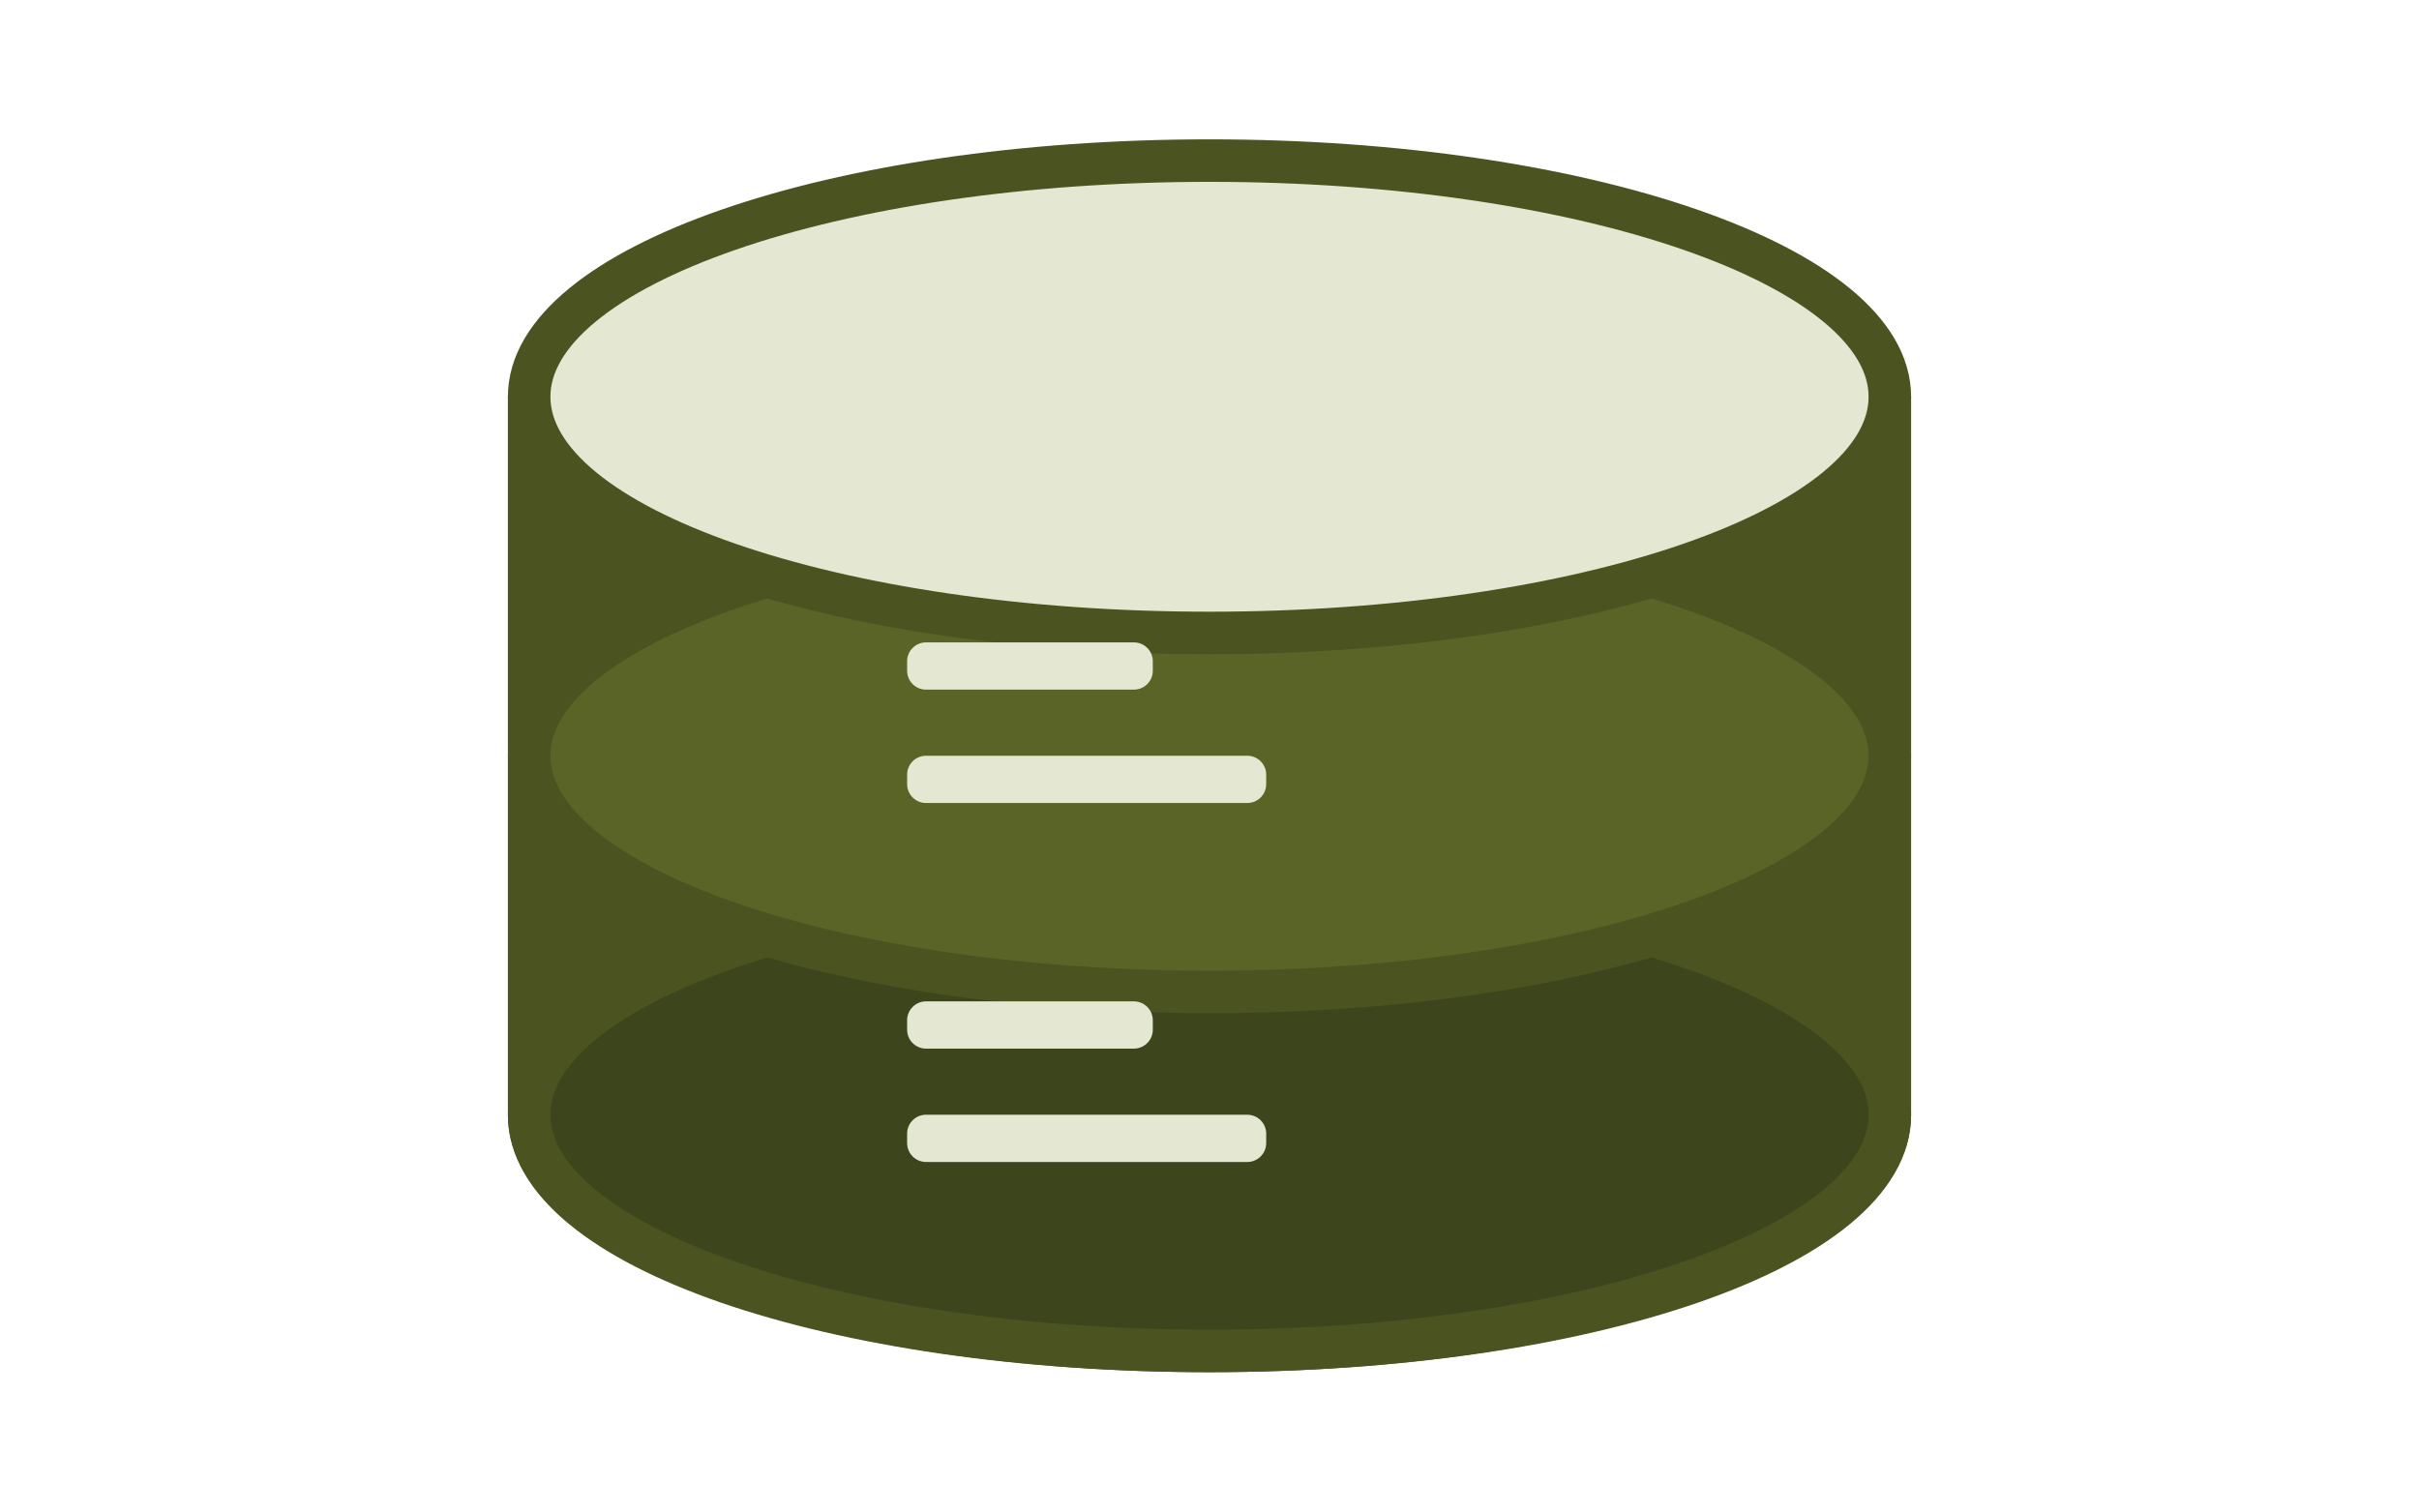
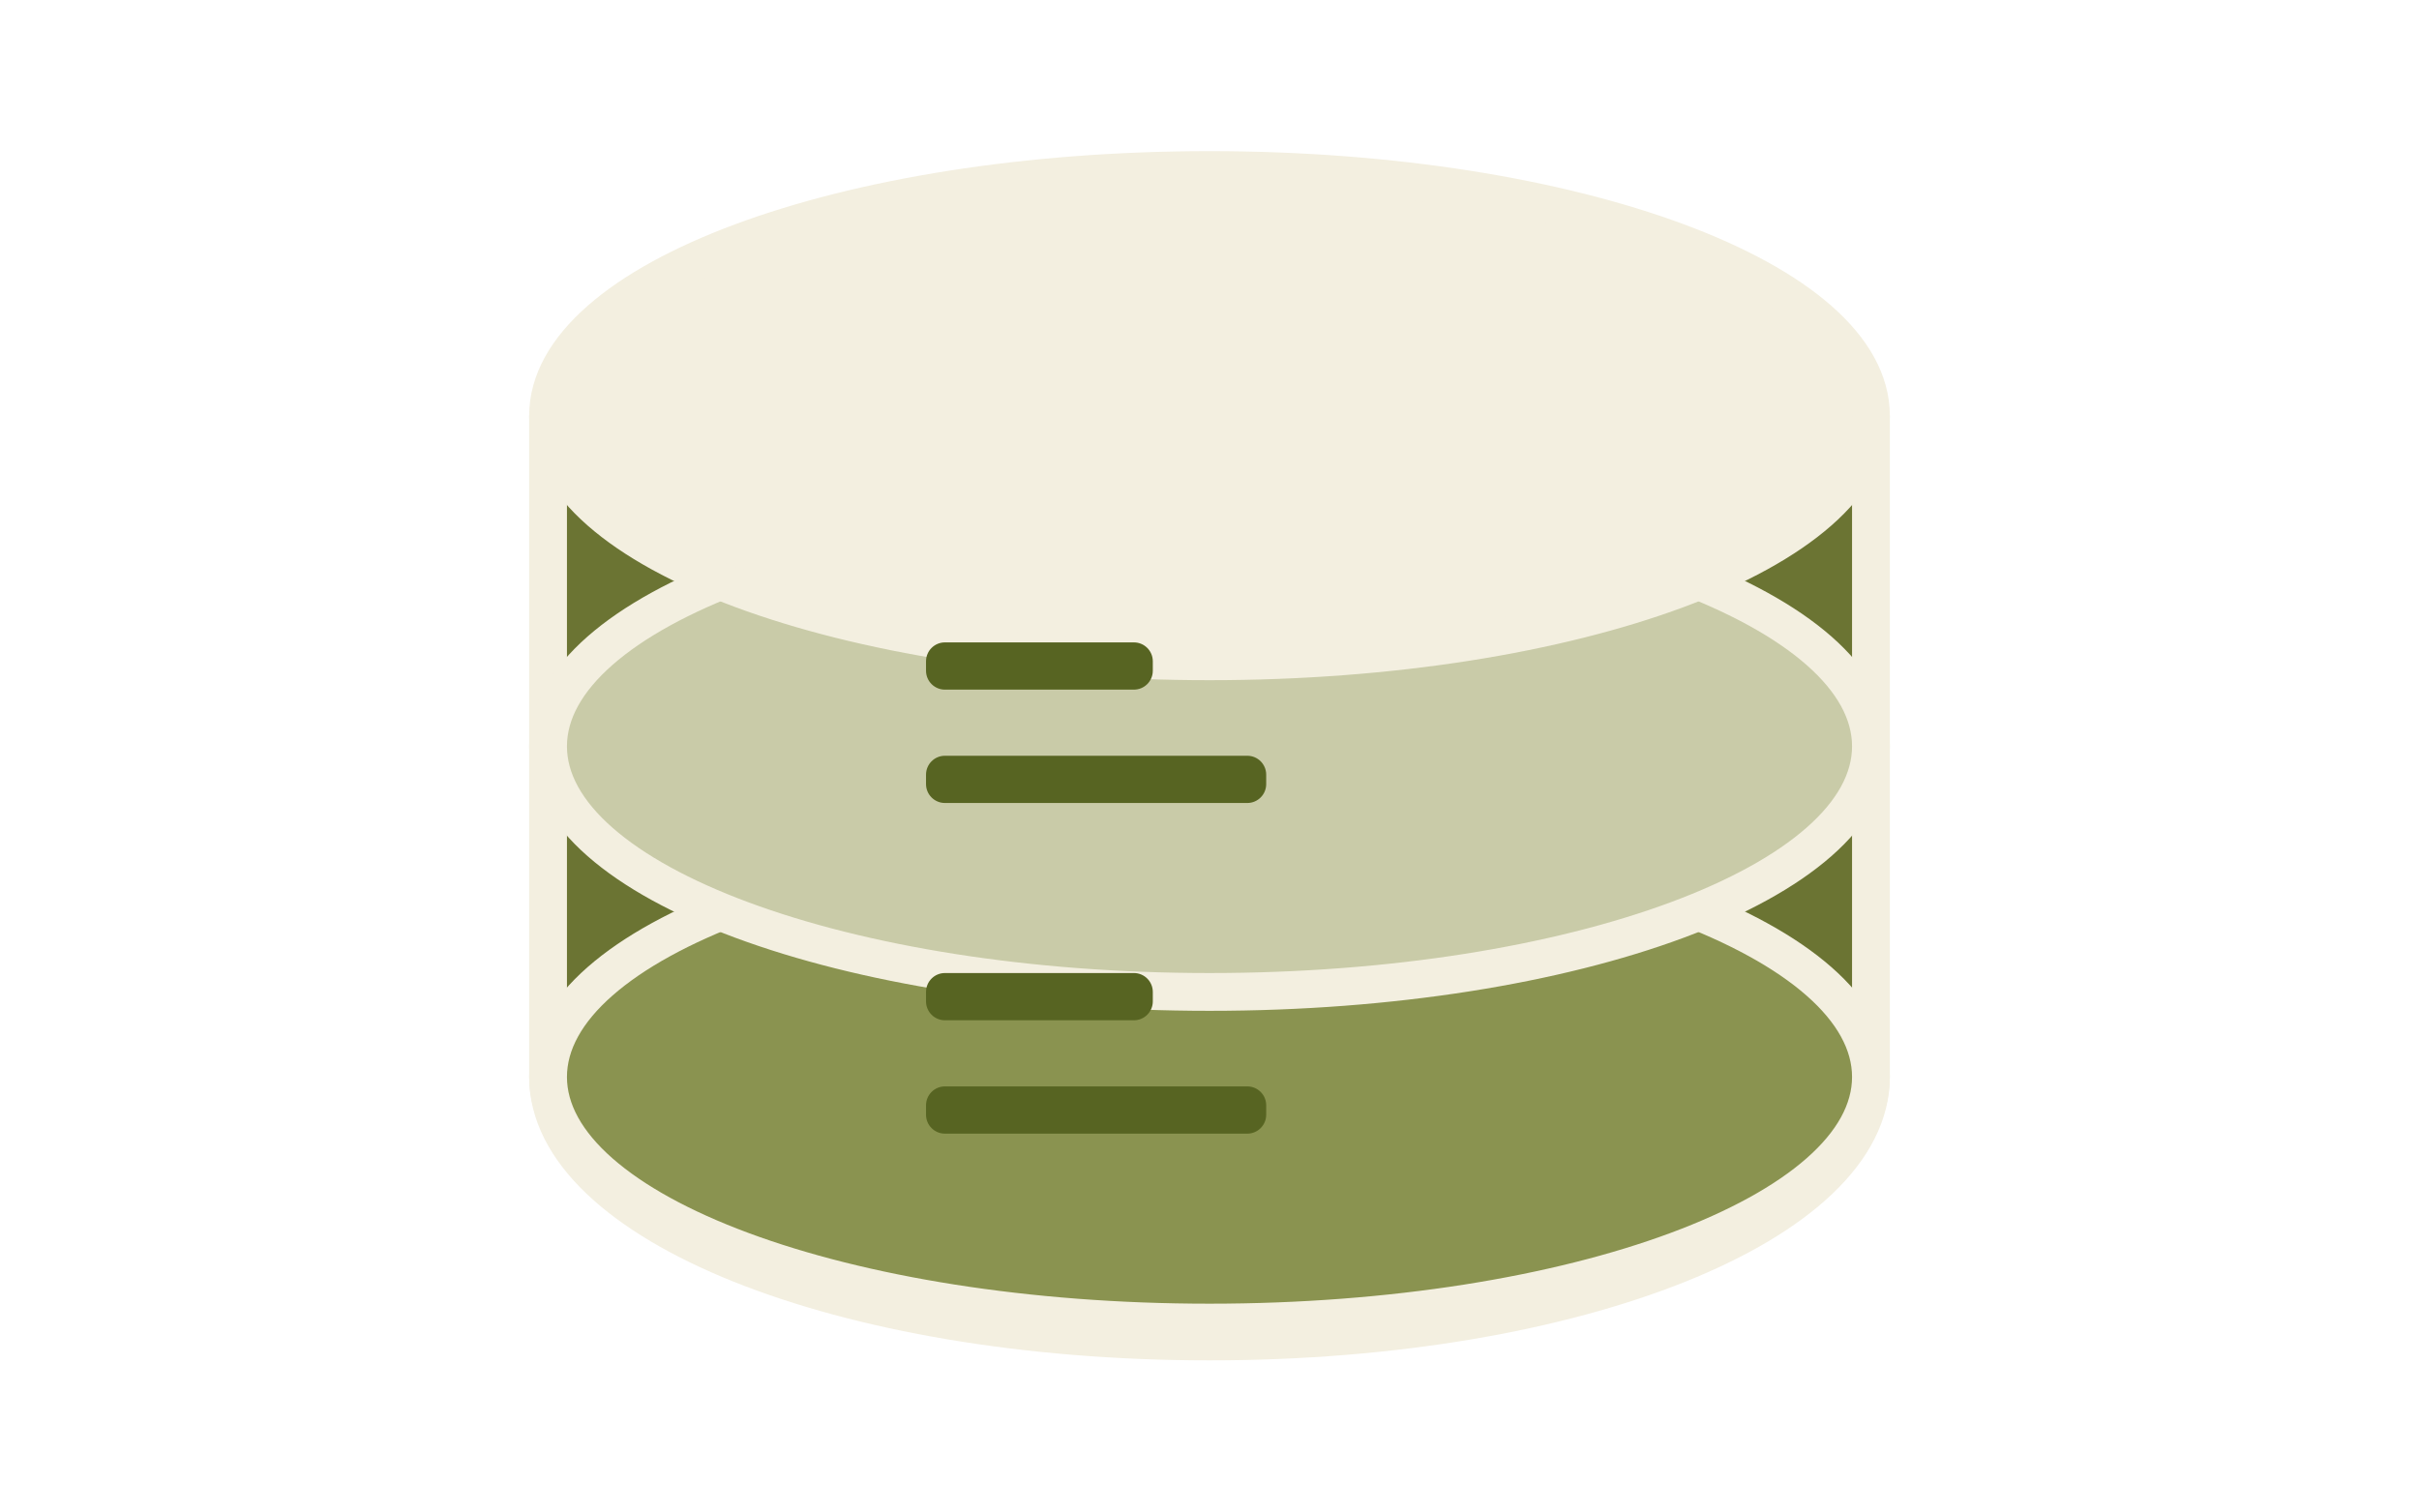
<svg xmlns="http://www.w3.org/2000/svg" viewBox="0 0 256 160" role="img" aria-label="Database">
-   <g stroke="#4B5320" stroke-width="4.5" stroke-linejoin="round">
-     <path d="M56 42 v76 c0 14 32 25 72 25 s72-11 72-25 V42" fill="#4B5320" />
-     <ellipse cx="128" cy="118" rx="72" ry="25" fill="#3D451C" />
-     <ellipse cx="128" cy="80" rx="72" ry="25" fill="#5A6427" />
-     <ellipse cx="128" cy="42" rx="72" ry="25" fill="#E4E8D2" />
+   <g stroke="#F3EFE0" stroke-width="4" stroke-linejoin="round">
+     <path d="M58 44 v70 c0 15.5 31 28 70 28 s70-12.5 70-28 V44" fill="#6B7433" />
+     <ellipse cx="128" cy="114" rx="70" ry="26" fill="#8A9350" />
+     <ellipse cx="128" cy="79" rx="70" ry="26" fill="#C9CBA8" />
+     <ellipse cx="128" cy="44" rx="70" ry="26" fill="#F3EFE0" />
  </g>
-   <g fill="#E4E8D2">
-     <rect x="96" y="68" width="26" height="5" rx="2" />
-     <rect x="96" y="80" width="38" height="5" rx="2" />
-     <rect x="96" y="106" width="26" height="5" rx="2" />
-     <rect x="96" y="118" width="38" height="5" rx="2" />
+   <g fill="#576422">
+     <rect x="98" y="68" width="24" height="5" rx="2" />
+     <rect x="98" y="80" width="36" height="5" rx="2" />
+     <rect x="98" y="103" width="24" height="5" rx="2" />
+     <rect x="98" y="115" width="36" height="5" rx="2" />
  </g>
</svg>
